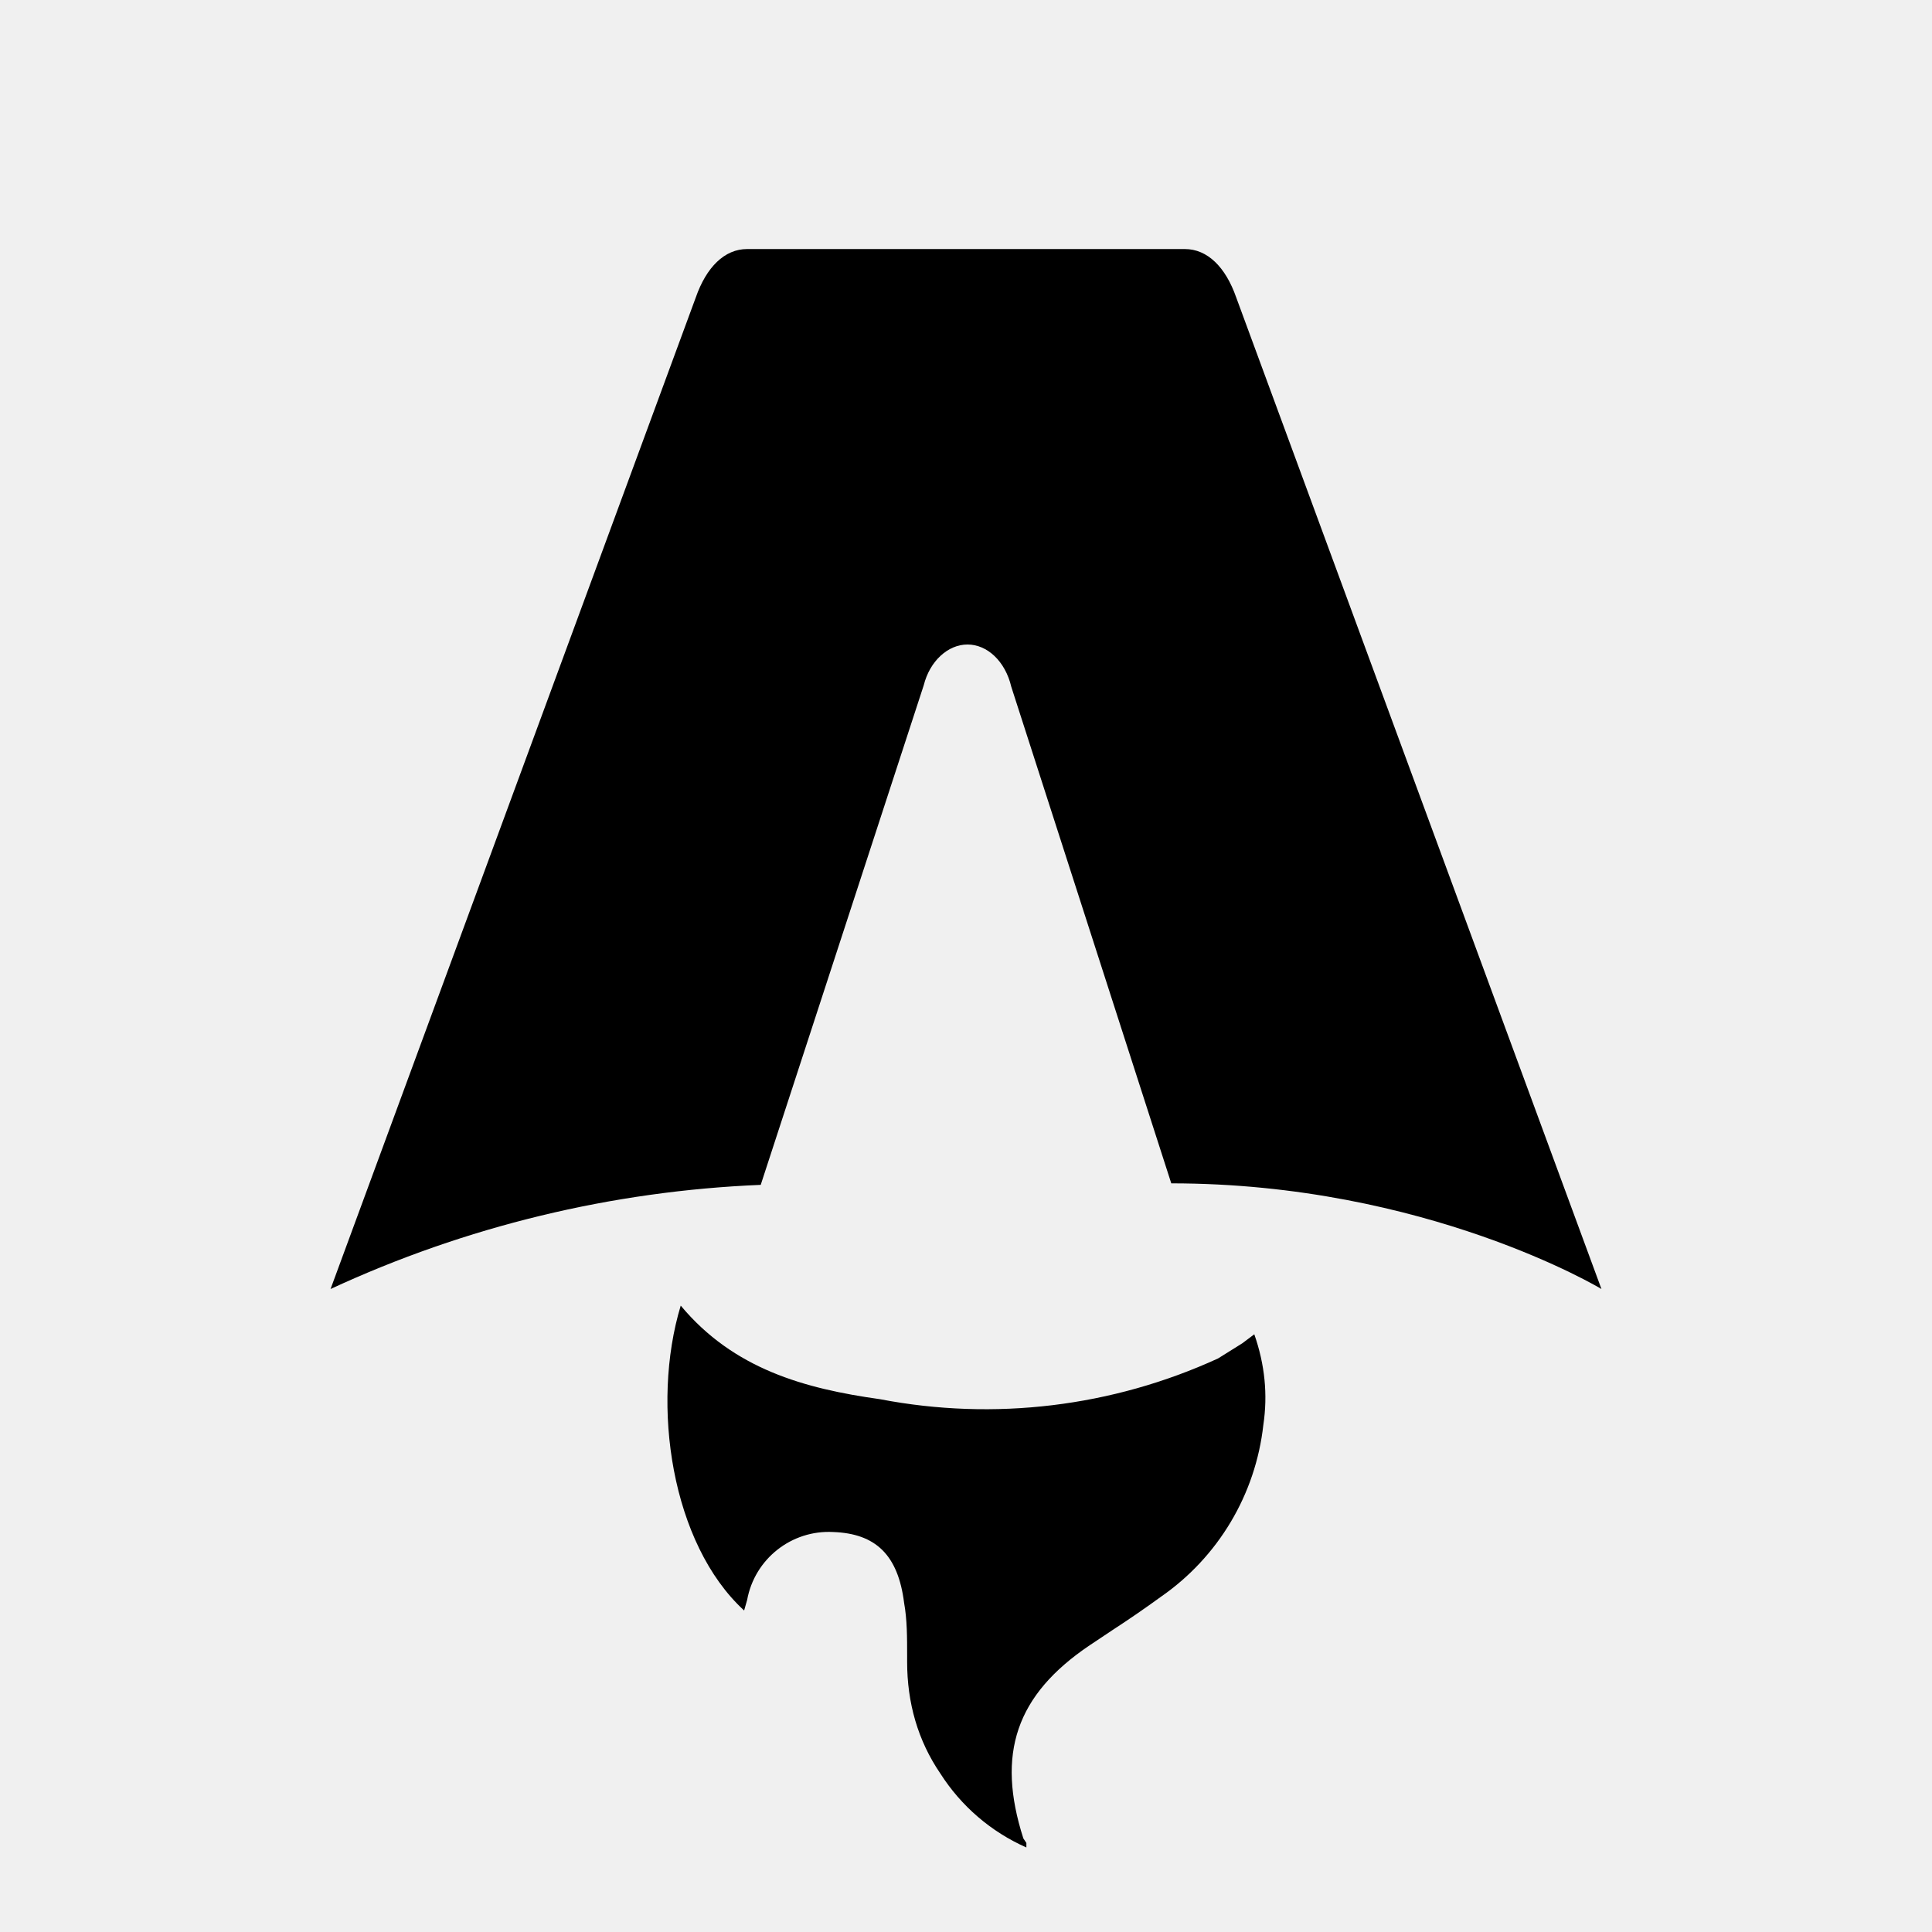
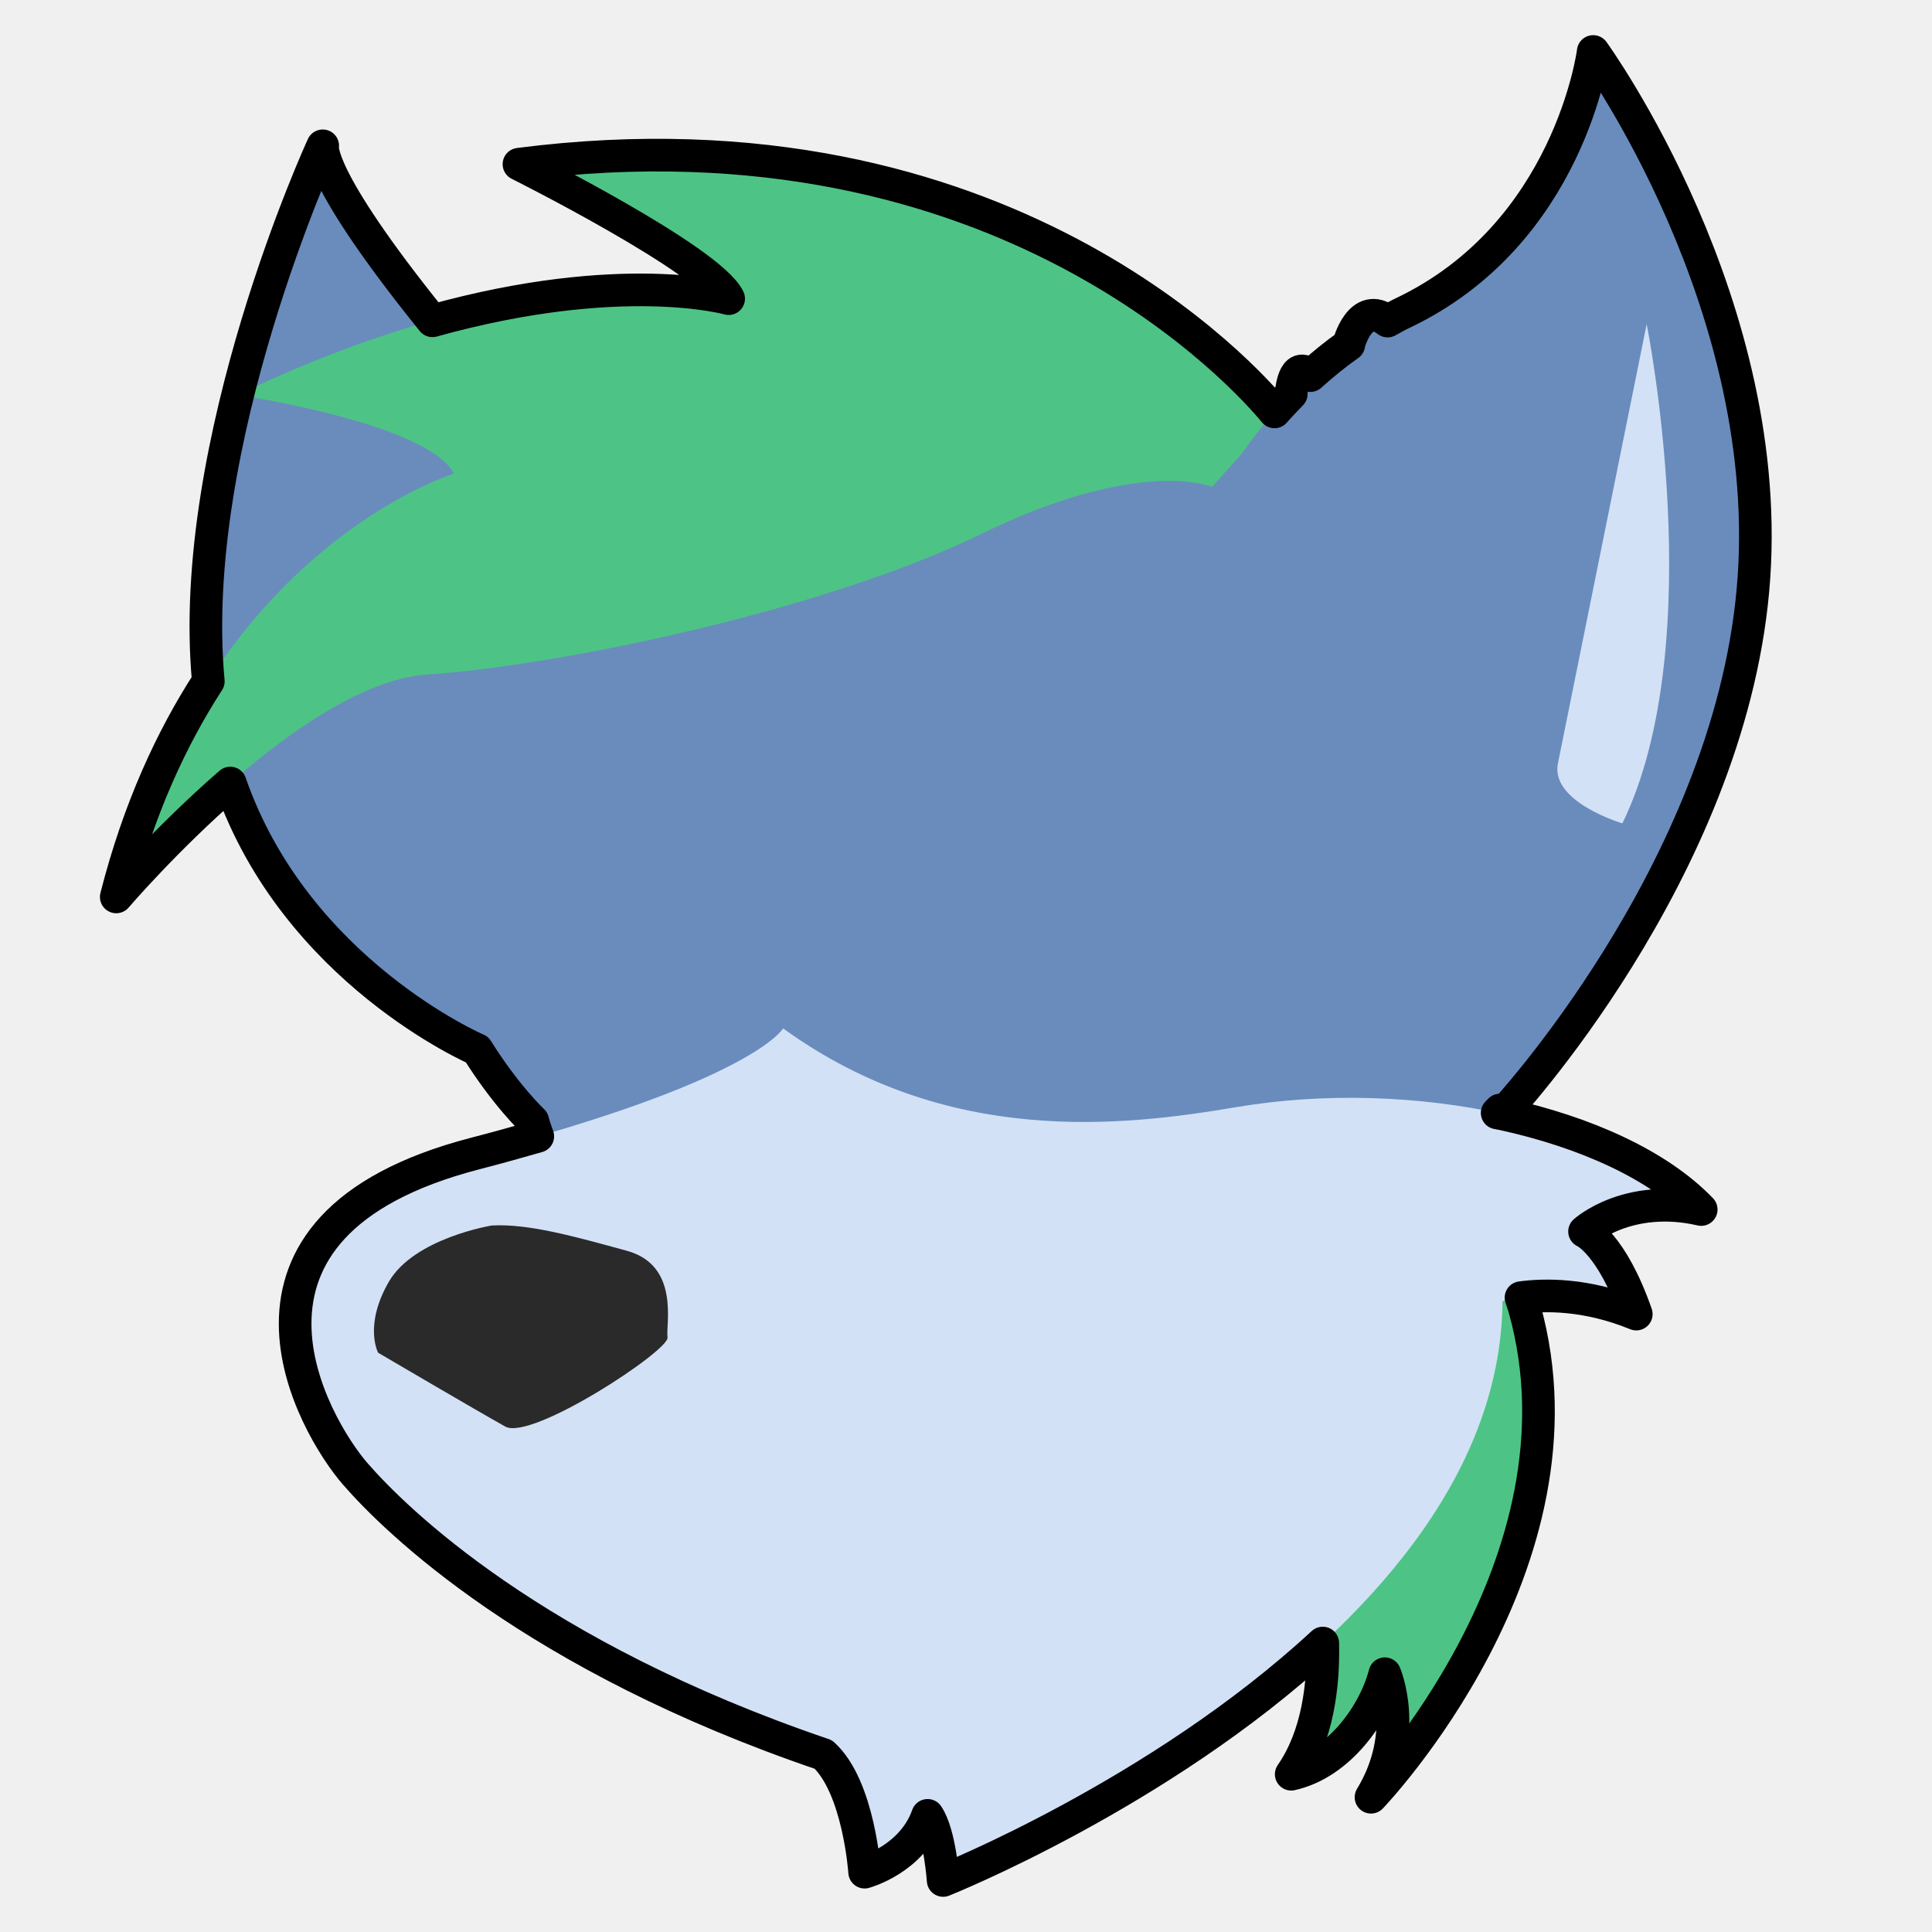
- <svg xmlns="http://www.w3.org/2000/svg" fill="none" viewBox="0 0 128 128">
-   <path d="M50.4 78.5a75.1 75.1 0 0 0-28.5 6.9l24.2-65.7c.7-2 1.9-3.2 3.4-3.2h29c1.5 0 2.7 1.2 3.4 3.2l24.2 65.7s-11.6-7-28.5-7L67 45.5c-.4-1.7-1.6-2.8-2.9-2.8-1.3 0-2.5 1.1-2.9 2.7L50.4 78.5Zm-1.1 28.2Zm-4.2-20.2c-2 6.6-.6 15.8 4.2 20.2a17.5 17.5 0 0 1 .2-.7 5.5 5.5 0 0 1 5.7-4.5c2.8.1 4.3 1.5 4.7 4.7.2 1.1.2 2.3.2 3.5v.4c0 2.7.7 5.2 2.2 7.4a13 13 0 0 0 5.7 4.9v-.3l-.2-.3c-1.8-5.6-.5-9.5 4.4-12.8l1.5-1a73 73 0 0 0 3.2-2.2 16 16 0 0 0 6.8-11.4c.3-2 .1-4-.6-6l-.8.6-1.6 1a37 37 0 0 1-22.4 2.7c-5-.7-9.7-2-13.2-6.2Z" />
-   <style>
-         path { fill: #000; }
-         @media (prefers-color-scheme: dark) {
-             path { fill: #FFF; }
-         }
-     </style>
+ <svg xmlns="http://www.w3.org/2000/svg" id="Capa_1" viewBox="0 0 64 64">
+   <g id="Cabeza">
+     <path d="M15.801,34.77s-7.588-3.247-8.794-11.291S10.691,4.83,10.691,4.83c0,0-.331,1.02,4.276,6.585,4.606,5.564,11.285,16.628,.835,23.355Z" style="fill:#698cbd;" />
+     <path d="M43.556,52.115s.964,4.14-.784,6.66c1.598-.354,2.76-2.016,3.101-3.33,0,0,.846,1.947-.458,4.092,0,0,7.444-7.748,5.087-16.187s-10.493,3.442-6.947,8.765Z" style="fill:#4dc485;" />
+     <path d="M17.646,37.133s-8.437-7.884-1.003-19.339,25.599-3.689,25.599-3.689c0,0,14.695,6.523,11.049,16.647s-11.806,9.738-11.806,9.738c0,0-21.605,5.772-23.84-3.356Z" style="fill:#698cbd;" />
+     <path d="M42.297,13.74S34.2,3.25,17.191,5.438c0,0,6.322,3.16,6.947,4.454,0,0-6.02-1.734-16.264,3.191,0,0,6.3,.933,7.166,2.607,0,0-8.249,2.494-11.189,14.021,0,0,6.027-7.083,10.296-7.366,4.269-.283,13.083-2.085,18.361-4.659s7.64-1.558,7.64-1.558l2.151-2.389Z" style="fill:#4dc485;" />
+     <path d="M38.833,19.465s2.047-6.458,7.61-9.084c5.563-2.626,6.335-8.675,6.335-8.675,0,0,6.141,8.458,5.291,17.85-.851,9.392-8.296,17.349-8.296,17.349" style="fill:#698cbd;" />
+     <path d="M25.942,34.066s-.966,1.746-10.21,4.149c-9.244,2.402-5.319,9.054-3.968,10.608s5.921,6.037,15.509,9.298c1.18,1.073,1.367,3.898,1.367,3.898,0,0,1.571-.423,2.086-1.882,.412,.607,.515,2.157,.515,2.157,0,0,18.443-7.348,18.531-19.189,0,0,1.909-.605,4.431,.427-.825-2.357-1.714-2.735-1.714-2.735,0,0,1.425-1.289,3.865-.729-2.805-2.915-9.54-4.385-15.405-3.392-3.755,.636-9.579,1.324-15.008-2.61Z" style="fill:#d3e1f6;" />
+     <path d="M16.291,40.596s-2.574,.418-3.411,1.866-.354,2.349-.354,2.349c0,0,3.342,1.963,4.213,2.446s5.438-2.523,5.374-2.951,.419-2.39-1.35-2.873-3.25-.901-4.472-.837Z" style="fill:#2a2a2a;" />
+     <path d="M54.548,10.737s2.124,10.521-.804,16.538c0,0-2.451-.722-2.126-2.034" style="fill:#d3e1f6;" />
+     <path d="M55.417,12.603s-.032-1.081-1.126-2.857c0,0,0,7.679-2.995,16.281" style="fill:none;" />
+     <path d="M42.772,13.047s.129-2.278,1.544,1.004" style="fill:none;" />
+     <path d="M44.675,11.415s.671-2.644,2.376,.784" style="fill:none;" />
+   </g>
+   <path d="M52.778,1.706s-.772,6.049-6.335,8.675c-.166,.078-.318,.17-.477,.255-.912-.713-1.292,.779-1.292,.779l.008,.003c-.455,.321-.877,.665-1.273,1.024-.568-.569-.638,.605-.638,.605l.004,.003c-.191,.196-.38,.394-.555,.595-.84-1.02-8.951-10.274-25.029-8.206,0,0,6.322,3.16,6.947,4.454,0,0-3.547-1.008-9.813,.734-3.924-4.867-3.634-5.797-3.634-5.797,0,0-4.529,9.829-3.79,17.739-1.211,1.87-2.303,4.212-3.05,7.143,0,0,1.623-1.901,3.776-3.773,2.169,6.245,8.176,8.83,8.176,8.83,0-0,0-0,.001-.001,.95,1.523,1.845,2.364,1.845,2.364,.044,.179,.108,.342,.166,.51-.647,.187-1.327,.376-2.081,.572-9.244,2.402-5.319,9.054-3.968,10.608,1.351,1.554,5.921,6.037,15.509,9.298,1.18,1.073,1.367,3.898,1.367,3.898,0,0,1.571-.423,2.086-1.882,.412,.607,.515,2.157,.515,2.157,0,0,7.156-2.852,12.575-7.865,.031,1.363-.155,3.063-1.045,4.346,1.598-.354,2.76-2.016,3.101-3.33,0,0,.846,1.947-.458,4.092,0,0,7.444-7.748,5.087-16.187-.036-.131-.078-.242-.118-.363,.754-.102,2.144-.14,3.819,.545-.825-2.357-1.714-2.735-1.714-2.735,0,0,1.425-1.289,3.865-.729-1.406-1.462-3.802-2.56-6.58-3.166,.029-.032,7.445-7.972,8.293-17.346,.851-9.392-5.291-17.85-5.291-17.85Zm-3.183,35.161c.031-.032,.062-.064,.093-.096l.082,.13c-.057-.013-.117-.022-.175-.034Z" style="fill:none; stroke:#000; stroke-linecap:round; stroke-linejoin:round; stroke-width:1.081px;" />
</svg>
